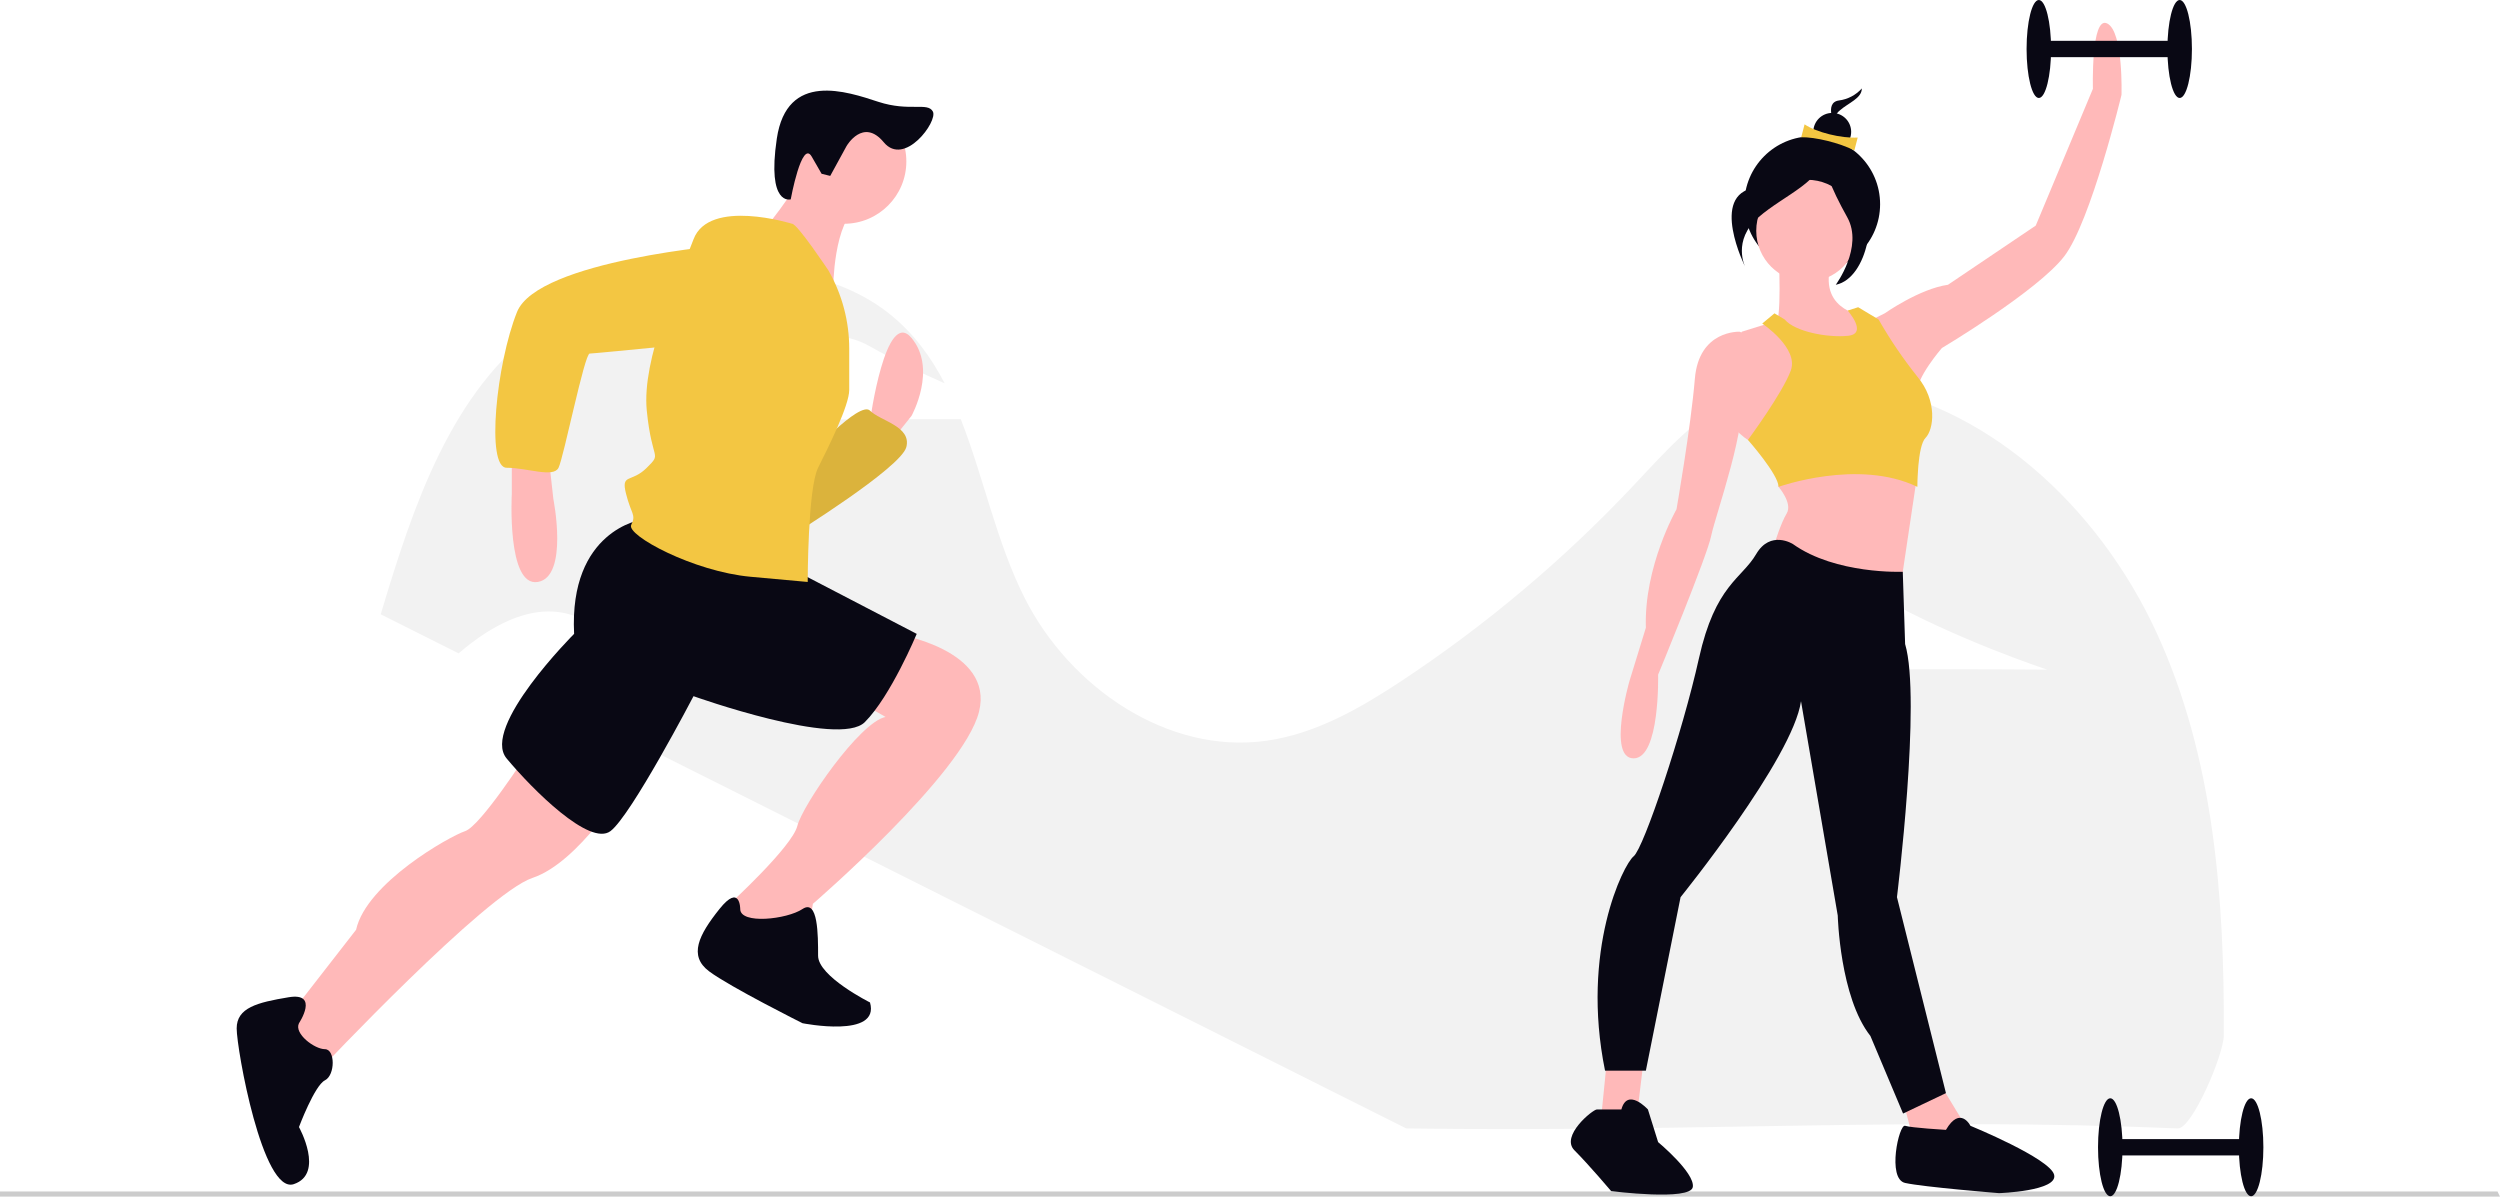
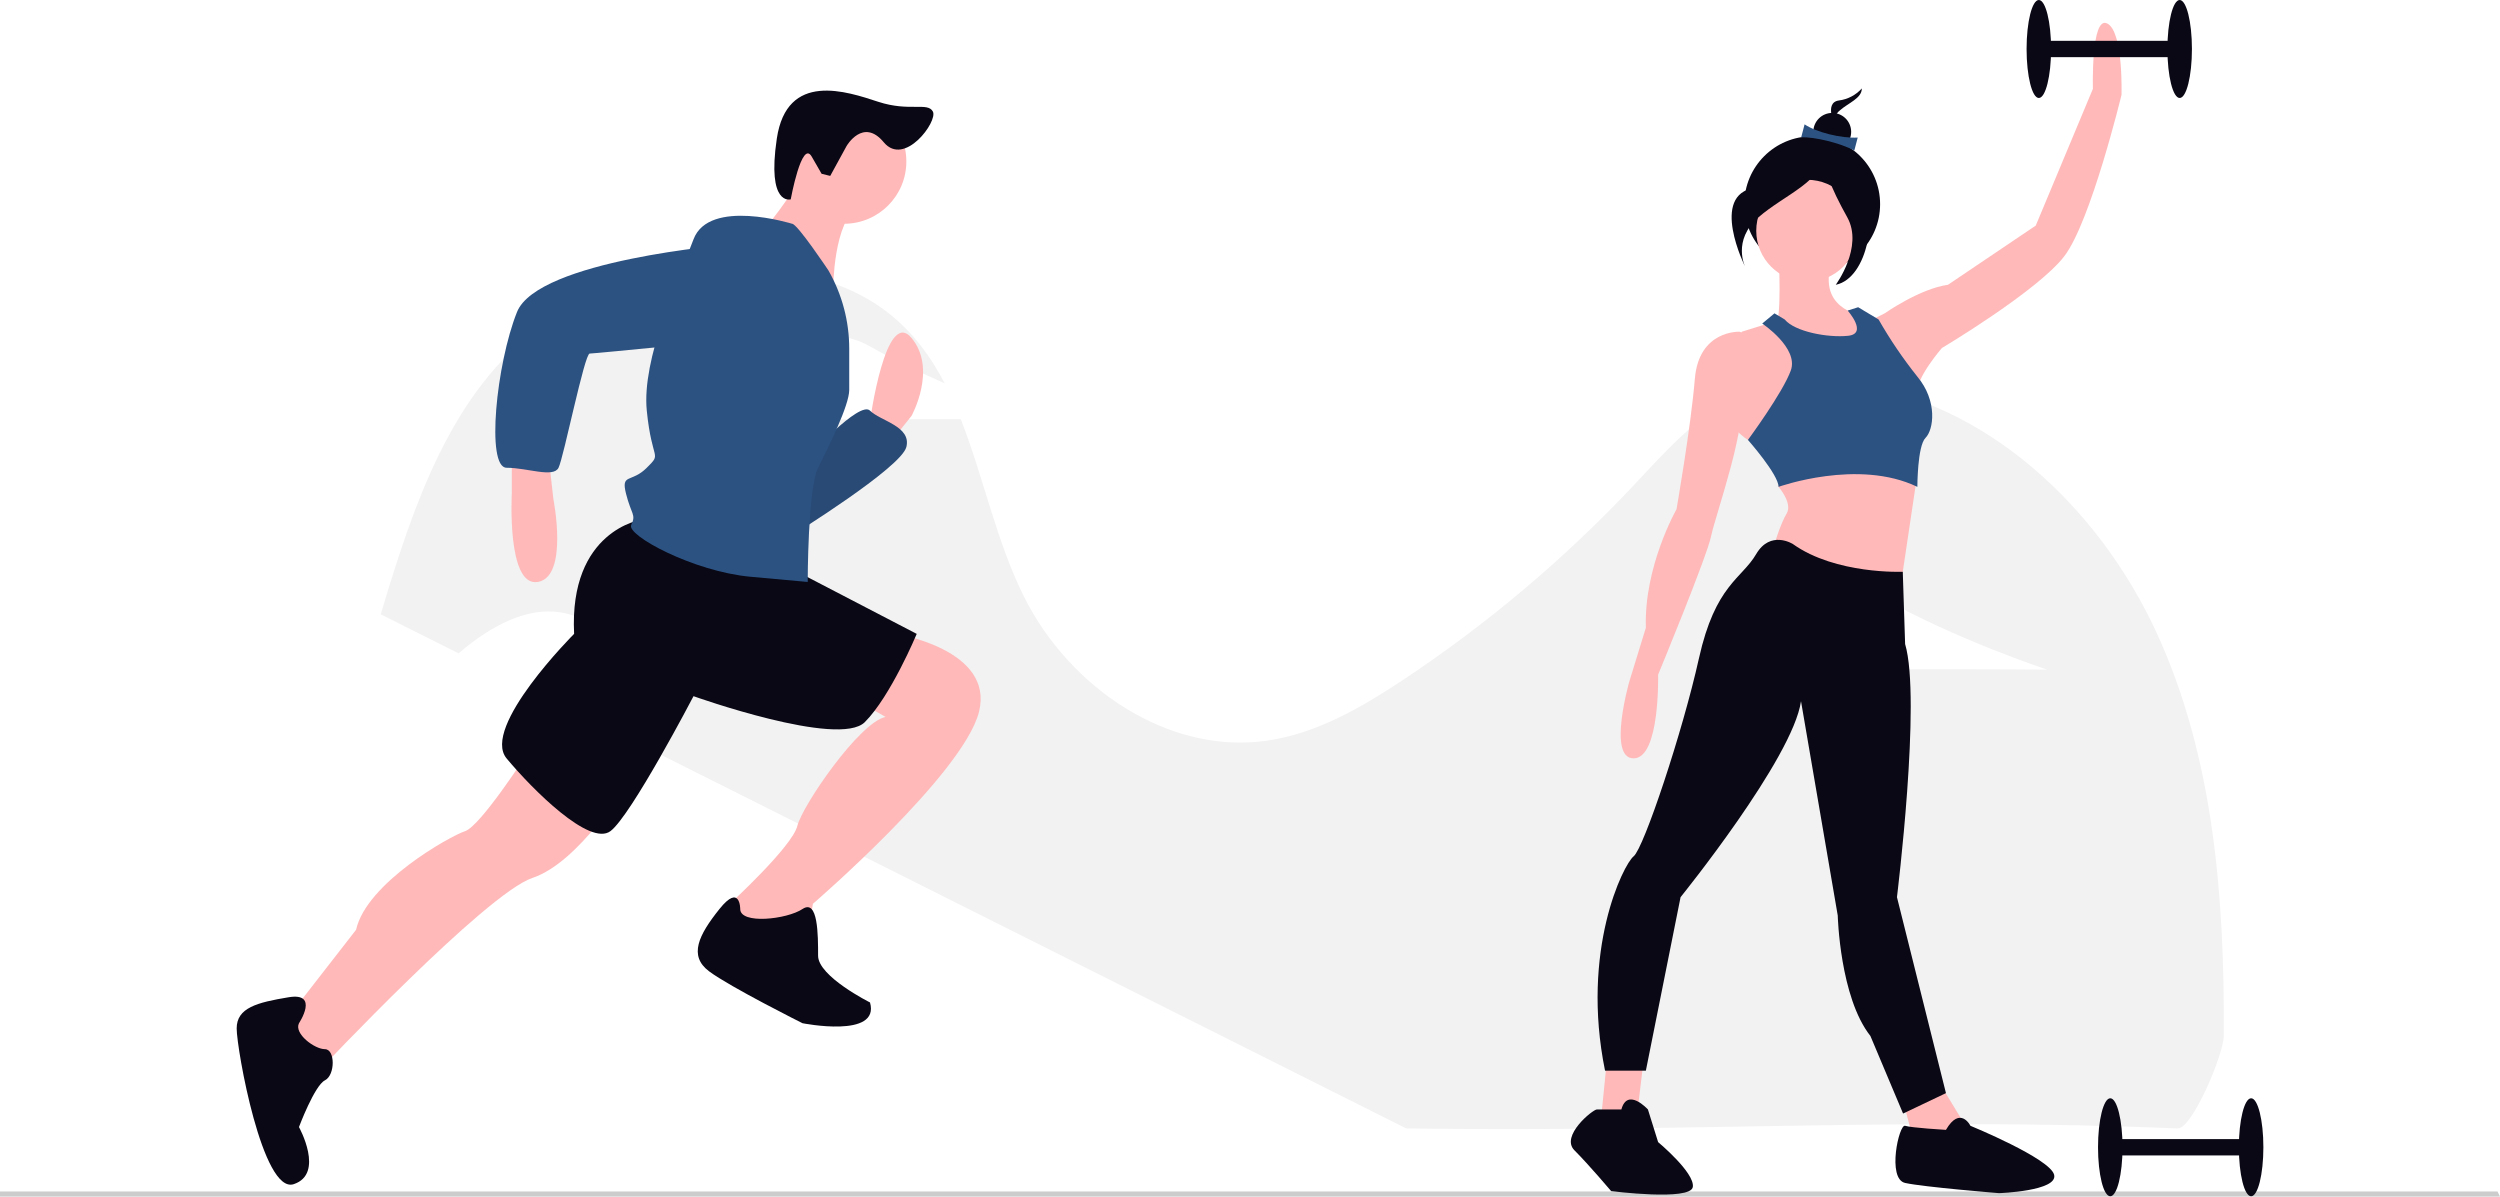
<svg xmlns="http://www.w3.org/2000/svg" width="972" height="465.237" viewBox="0 0 972 465.237">
  <g id="Group_40" data-name="Group 40" transform="translate(-370 -245.331)">
    <path id="Path_607" data-name="Path 607" d="M815.928,331.894c-22.428-48.517-66.319-89.906-119.342-96.652-14.019-1.784-28.657-1.068-41.664,4.457-17.074,7.253-29.658,21.893-42.376,35.4a510.973,510.973,0,0,1-89.8,75.655c-16.16,10.7-33.494,20.681-52.681,23.419-38.469,5.489-76.521-20.745-94.065-55.418-10.959-21.659-16.024-47.089-24.883-69.618-10.2-.02-22.36-.016-35.438.044-36.15.167-65.575.7-65.575.7s34.976-46.33,65.444-29.165c9.737,5.485,19.935,10.38,29.307,14.5-5.324-10.242-12.04-19.457-21.28-26.866-18.218-14.61-42.893-18.708-66.22-17.62-24.5,1.142-49.216,7.7-69.12,22.023-35.458,25.515-50.1,70.426-62.633,112.273l30.292,15.186c12.993-11.233,31.994-22.345,49.507-12.479C235.864,344.9,270.864,356.3,270.864,356.3s-29.186-.264-65.337-.1c-6.072.028-11.946.067-17.531.111l336.317,168.6c110.928,1.562,194.567-4.436,299.973,0,5.5.231,17.862-28.585,17.9-36.168C842.481,435.295,838.356,380.411,815.928,331.894ZM708.217,346.436c-36.15.167-65.576.7-65.576.7s34.976-46.33,65.444-29.165,65.468,28.562,65.468,28.562-29.186-.264-65.337-.1Z" transform="translate(392.424 159.15)" fill="#f2f2f2" />
    <path id="Path_610" data-name="Path 610" d="M972,465.237H0v-2H971.026Z" transform="translate(370 245.331)" fill="#ccc" />
    <g id="Group_39" data-name="Group 39" transform="translate(-122 -111.547)">
      <path id="Path_611" data-name="Path 611" d="M483.63,435.159s6.055-44.4,16.147-32.294,0,30.275,0,30.275L491.7,443.232l-8.073-6.055Z" transform="translate(346.629 85.42)" fill="#ffb9b9" />
-       <path id="Path_612" data-name="Path 612" d="M458.257,450.423s20.183-22.2,24.22-18.165,16.147,6.055,14.128,14.128S452.2,480.7,452.2,480.7Z" transform="translate(347.781 84.283)" fill="#f3c642" />
+       <path id="Path_612" data-name="Path 612" d="M458.257,450.423s20.183-22.2,24.22-18.165,16.147,6.055,14.128,14.128S452.2,480.7,452.2,480.7Z" transform="translate(347.781 84.283)" fill="#2c5282" />
      <path id="Path_613" data-name="Path 613" d="M458.257,450.423s20.183-22.2,24.22-18.165,16.147,6.055,14.128,14.128S452.2,480.7,452.2,480.7Z" transform="translate(347.781 84.283)" opacity="0.1" />
      <path id="Path_614" data-name="Path 614" d="M339.059,449.038v16.147s-2.018,36.33,10.092,34.312,6.055-32.294,6.055-32.294l-2.018-18.165Z" transform="translate(351.934 83.65)" fill="#ffb9b9" />
      <path id="Path_615" data-name="Path 615" d="M341.739,570.557s-18.165,28.257-24.22,30.275-38.349,20.183-42.385,38.348l-28.257,36.33,14.128,18.165S325.592,625.053,343.757,619s36.33-36.33,36.33-36.33Z" transform="translate(355.309 79.195)" fill="#ffb9b9" />
      <path id="Path_616" data-name="Path 616" d="M491.57,522.369s38.348,6.055,32.294,30.275-64.587,74.679-64.587,74.679l-2.018,12.11-22.2,4.037-10.092-10.092,2.018-6.055s24.22-22.2,26.238-30.275,24.22-40.367,34.312-42.385l-14.128-8.073Z" transform="translate(348.779 80.961)" fill="#ffb9b9" />
      <path id="Path_617" data-name="Path 617" d="M252.24,679.113s8.073-12.11-4.037-10.092-20.183,4.037-20.183,12.11,10.092,64.587,22.2,60.55,2.018-22.2,2.018-22.2,6.055-16.147,10.092-18.165,4.037-12.11,0-12.11S250.222,683.15,252.24,679.113Z" transform="translate(356 75.593)" fill="#090814" />
      <path id="Path_618" data-name="Path 618" d="M430.622,633.241s0-10.092-8.073,0-12.11,18.165-4.037,24.22,36.33,20.183,36.33,20.183,30.275,6.055,26.238-8.073c0,0-20.183-10.092-20.183-18.165s0-22.2-6.055-18.165S430.622,639.3,430.622,633.241Z" transform="translate(349.177 77.061)" fill="#090814" />
      <path id="Path_619" data-name="Path 619" d="M389.378,476.275s-28.257,4.037-26.238,44.4c0,0-36.33,36.33-26.238,48.44s32.294,34.312,40.367,28.257S409.561,544.9,409.561,544.9s56.514,20.183,66.605,10.092,20.183-34.312,20.183-34.312L445.892,494.44Z" transform="translate(352.073 82.651)" fill="#090814" />
      <circle id="Ellipse_94" data-name="Ellipse 94" cx="24.22" cy="24.22" r="24.22" transform="translate(795.946 395.441)" fill="#ffb9b9" />
      <path id="Path_620" data-name="Path 620" d="M453.593,333.8s-14.128,22.2-18.165,24.22,28.257,22.2,28.257,22.2,0-26.238,10.092-32.294Z" transform="translate(352.262 88.838)" fill="#ffb9b9" />
-       <path id="Path_621" data-name="Path 621" d="M449.724,356.733s-32.294-10.092-38.349,6.055-20.183,46.422-18.165,66.605,6.055,16.147,0,22.2-10.092,2.018-8.073,10.092,4.037,8.073,2.018,12.11,24.22,18.165,46.422,20.183l22.2,2.018s0-36.33,4.037-44.4,12.11-24.22,12.11-30.275V405.3a61.275,61.275,0,0,0-8.073-30.4h0S451.743,356.733,449.724,356.733Z" transform="translate(350.259 87.148)" fill="#f3c642" />
-       <path id="Path_622" data-name="Path 622" d="M423.59,365.232s-74.679,6.055-82.752,26.238-12.11,60.55-4.037,60.55,18.165,4.037,20.183,0,10.092-44.4,12.11-44.4,62.569-6.055,62.569-6.055S457.9,369.268,423.59,365.232Z" transform="translate(352.173 86.723)" fill="#f3c642" />
+       <path id="Path_621" data-name="Path 621" d="M449.724,356.733s-32.294-10.092-38.349,6.055-20.183,46.422-18.165,66.605,6.055,16.147,0,22.2-10.092,2.018-8.073,10.092,4.037,8.073,2.018,12.11,24.22,18.165,46.422,20.183l22.2,2.018s0-36.33,4.037-44.4,12.11-24.22,12.11-30.275V405.3a61.275,61.275,0,0,0-8.073-30.4h0S451.743,356.733,449.724,356.733Z" transform="translate(350.259 87.148)" fill="#2c5282" />
+       <path id="Path_622" data-name="Path 622" d="M423.59,365.232s-74.679,6.055-82.752,26.238-12.11,60.55-4.037,60.55,18.165,4.037,20.183,0,10.092-44.4,12.11-44.4,62.569-6.055,62.569-6.055S457.9,369.268,423.59,365.232Z" transform="translate(352.173 86.723)" fill="#2c5282" />
      <path id="Path_623" data-name="Path 623" d="M473.1,324.656s6.427-11.169,14.461-1.468,21.1-8.127,19.1-11.931-9.092.171-21.234-3.8-35.532-12.056-39.45,14.322,5.412,23.613,5.412,23.613,4.276-23.374,8.141-16.66l3.865,6.714,3.353.825Z" transform="translate(348.044 89)" fill="#090814" />
    </g>
    <ellipse id="Ellipse_95" data-name="Ellipse 95" cx="26.397" cy="26.397" rx="26.397" ry="26.397" transform="translate(1048.189 298.323)" fill="#090814" />
    <path id="Path_624" data-name="Path 624" d="M701.5,253.349s1.587,28.572-1.587,28.572,19.842,13.492,19.842,13.492l14.286-7.937v-9.524S715,275.571,722.933,254.936,701.5,253.349,701.5,253.349Z" transform="translate(360 90)" fill="#ffb9b9" />
    <path id="Path_625" data-name="Path 625" d="M574.835,411.517l-2.381,23.81,7.937,2.381,6.349-6.349,2.381-19.842Z" transform="translate(420 245.331)" fill="#ffb9b9" />
    <path id="Path_626" data-name="Path 626" d="M689.124,425.01l3.968,15.079,11.111,7.143,11.906-6.349L702.616,418.66Z" transform="translate(420 245.331)" fill="#ffb9b9" />
    <ellipse id="Ellipse_96" data-name="Ellipse 96" cx="19.807" cy="19.807" rx="19.807" ry="19.807" transform="translate(1052.829 315.231)" fill="#ffb9b9" />
    <path id="Path_627" data-name="Path 627" d="M695.154,328.747l-5.556-2.381s-9.524-5.556-10.318-16.667,7.937-25.4,7.937-25.4l12.7-3.968,14.92,12.143.16,19.6Z" transform="translate(360 90)" fill="#ffb9b9" />
    <path id="Path_628" data-name="Path 628" d="M689.6,285.889l-3.175-1.587s-15.873-.794-17.461,18.254-7.143,50.795-7.143,50.795-12.7,22.223-11.905,46.033l-6.349,20.635s-8.73,30.159,1.587,30.159,9.524-32.54,9.524-32.54,19.048-46.033,20.635-53.969,15.08-45.239,11.111-55.557S689.6,285.889,689.6,285.889Z" transform="translate(360 90)" fill="#ffb9b9" />
    <path id="Path_629" data-name="Path 629" d="M701.5,335.89v8.73s5.556,6.349,3.175,10.318-4.762,11.9-4.762,11.9L711.028,384.3l37.3,3.175,7.418-49.7Z" transform="translate(360 90)" fill="#ffb9b9" />
    <path id="Path_630" data-name="Path 630" d="M736.425,280.333l6.349-3.175s13.492-9.524,24.6-11.111l34.128-23.016,22.223-53.176s-.794-28.572,5.556-25.4,5.556,27.778,5.556,27.778-11.905,49.207-22.223,62.7S765,290.651,765,290.651s-10.318,11.9-9.524,17.461S736.425,280.333,736.425,280.333Z" transform="translate(360 90)" fill="#ffb9b9" />
    <path id="Path_631" data-name="Path 631" d="M707.059,366.843s-8.73-5.556-14.286,3.968-15.873,11.9-22.223,40.477-21.429,73.811-25.4,76.986-20.635,36.509-11.111,83.335h15.873l13.492-67.462s43.652-53.969,46.826-76.192l14.286,83.335s.794,31.747,12.7,46.826l12.7,30.159,16.667-7.937-19.048-76.192s9.524-76.986,3.175-98.415l-.912-28.094S723.726,378.748,707.059,366.843Z" transform="translate(360 90)" fill="#090814" />
    <path id="Path_632" data-name="Path 632" d="M640.391,586.69h-9.524c-1.587,0-14.286,10.318-8.73,15.873s14.286,15.873,14.286,15.873,30.953,3.937,31.747-1.619-13.492-17.429-13.492-17.429l-3.968-12.7S642.772,577.959,640.391,586.69Z" transform="translate(360 90)" fill="#090814" />
    <path id="Path_633" data-name="Path 633" d="M766.584,594.626s-13.492-.794-15.873-1.587-7.143,20.635,0,22.223,36.509,3.968,36.509,3.968,23.016-.794,21.429-7.143-32.54-19.048-32.54-19.048S772.14,585.1,766.584,594.626Z" transform="translate(360 90)" fill="#090814" />
-     <path id="Path_634" data-name="Path 634" d="M703.885,279.54l-3.968-2.381-4.762,3.968s14.286,9.524,11.111,18.254S689.6,326.366,689.6,326.366,701.5,339.859,701.5,344.621c0,0,30.953-11.111,53.969,0,0,0,0-15.873,3.175-19.048s4.762-14.286-3.175-23.81a174.008,174.008,0,0,1-15.08-22.223l-7.937-4.762-4.088,1.3s8.056,9.021.12,9.815S707.853,284.3,703.885,279.54Z" transform="translate(360 90)" fill="#f3c642" />
+     <path id="Path_634" data-name="Path 634" d="M703.885,279.54l-3.968-2.381-4.762,3.968s14.286,9.524,11.111,18.254S689.6,326.366,689.6,326.366,701.5,339.859,701.5,344.621c0,0,30.953-11.111,53.969,0,0,0,0-15.873,3.175-19.048s4.762-14.286-3.175-23.81a174.008,174.008,0,0,1-15.08-22.223l-7.937-4.762-4.088,1.3s8.056,9.021.12,9.815S707.853,284.3,703.885,279.54Z" transform="translate(360 90)" fill="#2c5282" />
    <path id="Path_635" data-name="Path 635" d="M731.787,178.347a14.429,14.429,0,0,1-8.95,4.688c-5.967.852-1.279,10.228-1.279,10.228a5.388,5.388,0,0,1,1.7-6.393C726.672,183.887,731.787,182.183,731.787,178.347Z" transform="translate(362.092 101.368)" fill="#090814" />
    <ellipse id="Ellipse_97" data-name="Ellipse 97" cx="7.357" cy="7.357" rx="7.357" ry="7.357" transform="translate(1075.018 289.236)" fill="#090814" />
-     <path id="Path_636" data-name="Path 636" d="M726.994,204.73c-5.683-2.969-15.46-5.3-20.655-5.136l1.314-5.024c4.6,3.124,14.324,5.5,20.655,5.136Z" transform="translate(363.97 99.106)" fill="#f3c642" />
+     <path id="Path_636" data-name="Path 636" d="M726.994,204.73c-5.683-2.969-15.46-5.3-20.655-5.136l1.314-5.024c4.6,3.124,14.324,5.5,20.655,5.136Z" transform="translate(363.97 99.106)" fill="#2c5282" />
    <path id="Path_637" data-name="Path 637" d="M710.87,206.89S701.914,218.4,684,220.963s-3.838,30.706-3.838,30.706-5.118-10.235,5.118-19.191S710.87,218.4,710.87,206.89Z" transform="translate(368.353 97.388)" fill="#090814" />
    <path id="Path_638" data-name="Path 638" d="M717.41,206.1s5.118,17.912,12.794,20.47,3.838,29.426-8.956,31.985c0,0,10.875-14.713,4.478-26.228S715.491,211.853,717.41,206.1Z" transform="translate(362.495 97.499)" fill="#090814" />
    <rect id="Rectangle_202" data-name="Rectangle 202" width="54.763" height="6.349" transform="translate(1162.696 261.204)" fill="#090814" />
    <ellipse id="Ellipse_98" data-name="Ellipse 98" cx="4.762" cy="19.048" rx="4.762" ry="19.048" transform="translate(1212.697 245.331)" fill="#090814" />
    <ellipse id="Ellipse_99" data-name="Ellipse 99" cx="4.762" cy="19.048" rx="4.762" ry="19.048" transform="translate(1157.935 245.331)" fill="#090814" />
    <rect id="Rectangle_203" data-name="Rectangle 203" width="54.763" height="6.349" transform="translate(1190.475 688.213)" fill="#090814" />
    <ellipse id="Ellipse_100" data-name="Ellipse 100" cx="4.762" cy="19.048" rx="4.762" ry="19.048" transform="translate(1240.476 672.34)" fill="#090814" />
    <ellipse id="Ellipse_101" data-name="Ellipse 101" cx="4.762" cy="19.048" rx="4.762" ry="19.048" transform="translate(1185.713 672.34)" fill="#090814" />
  </g>
</svg>
